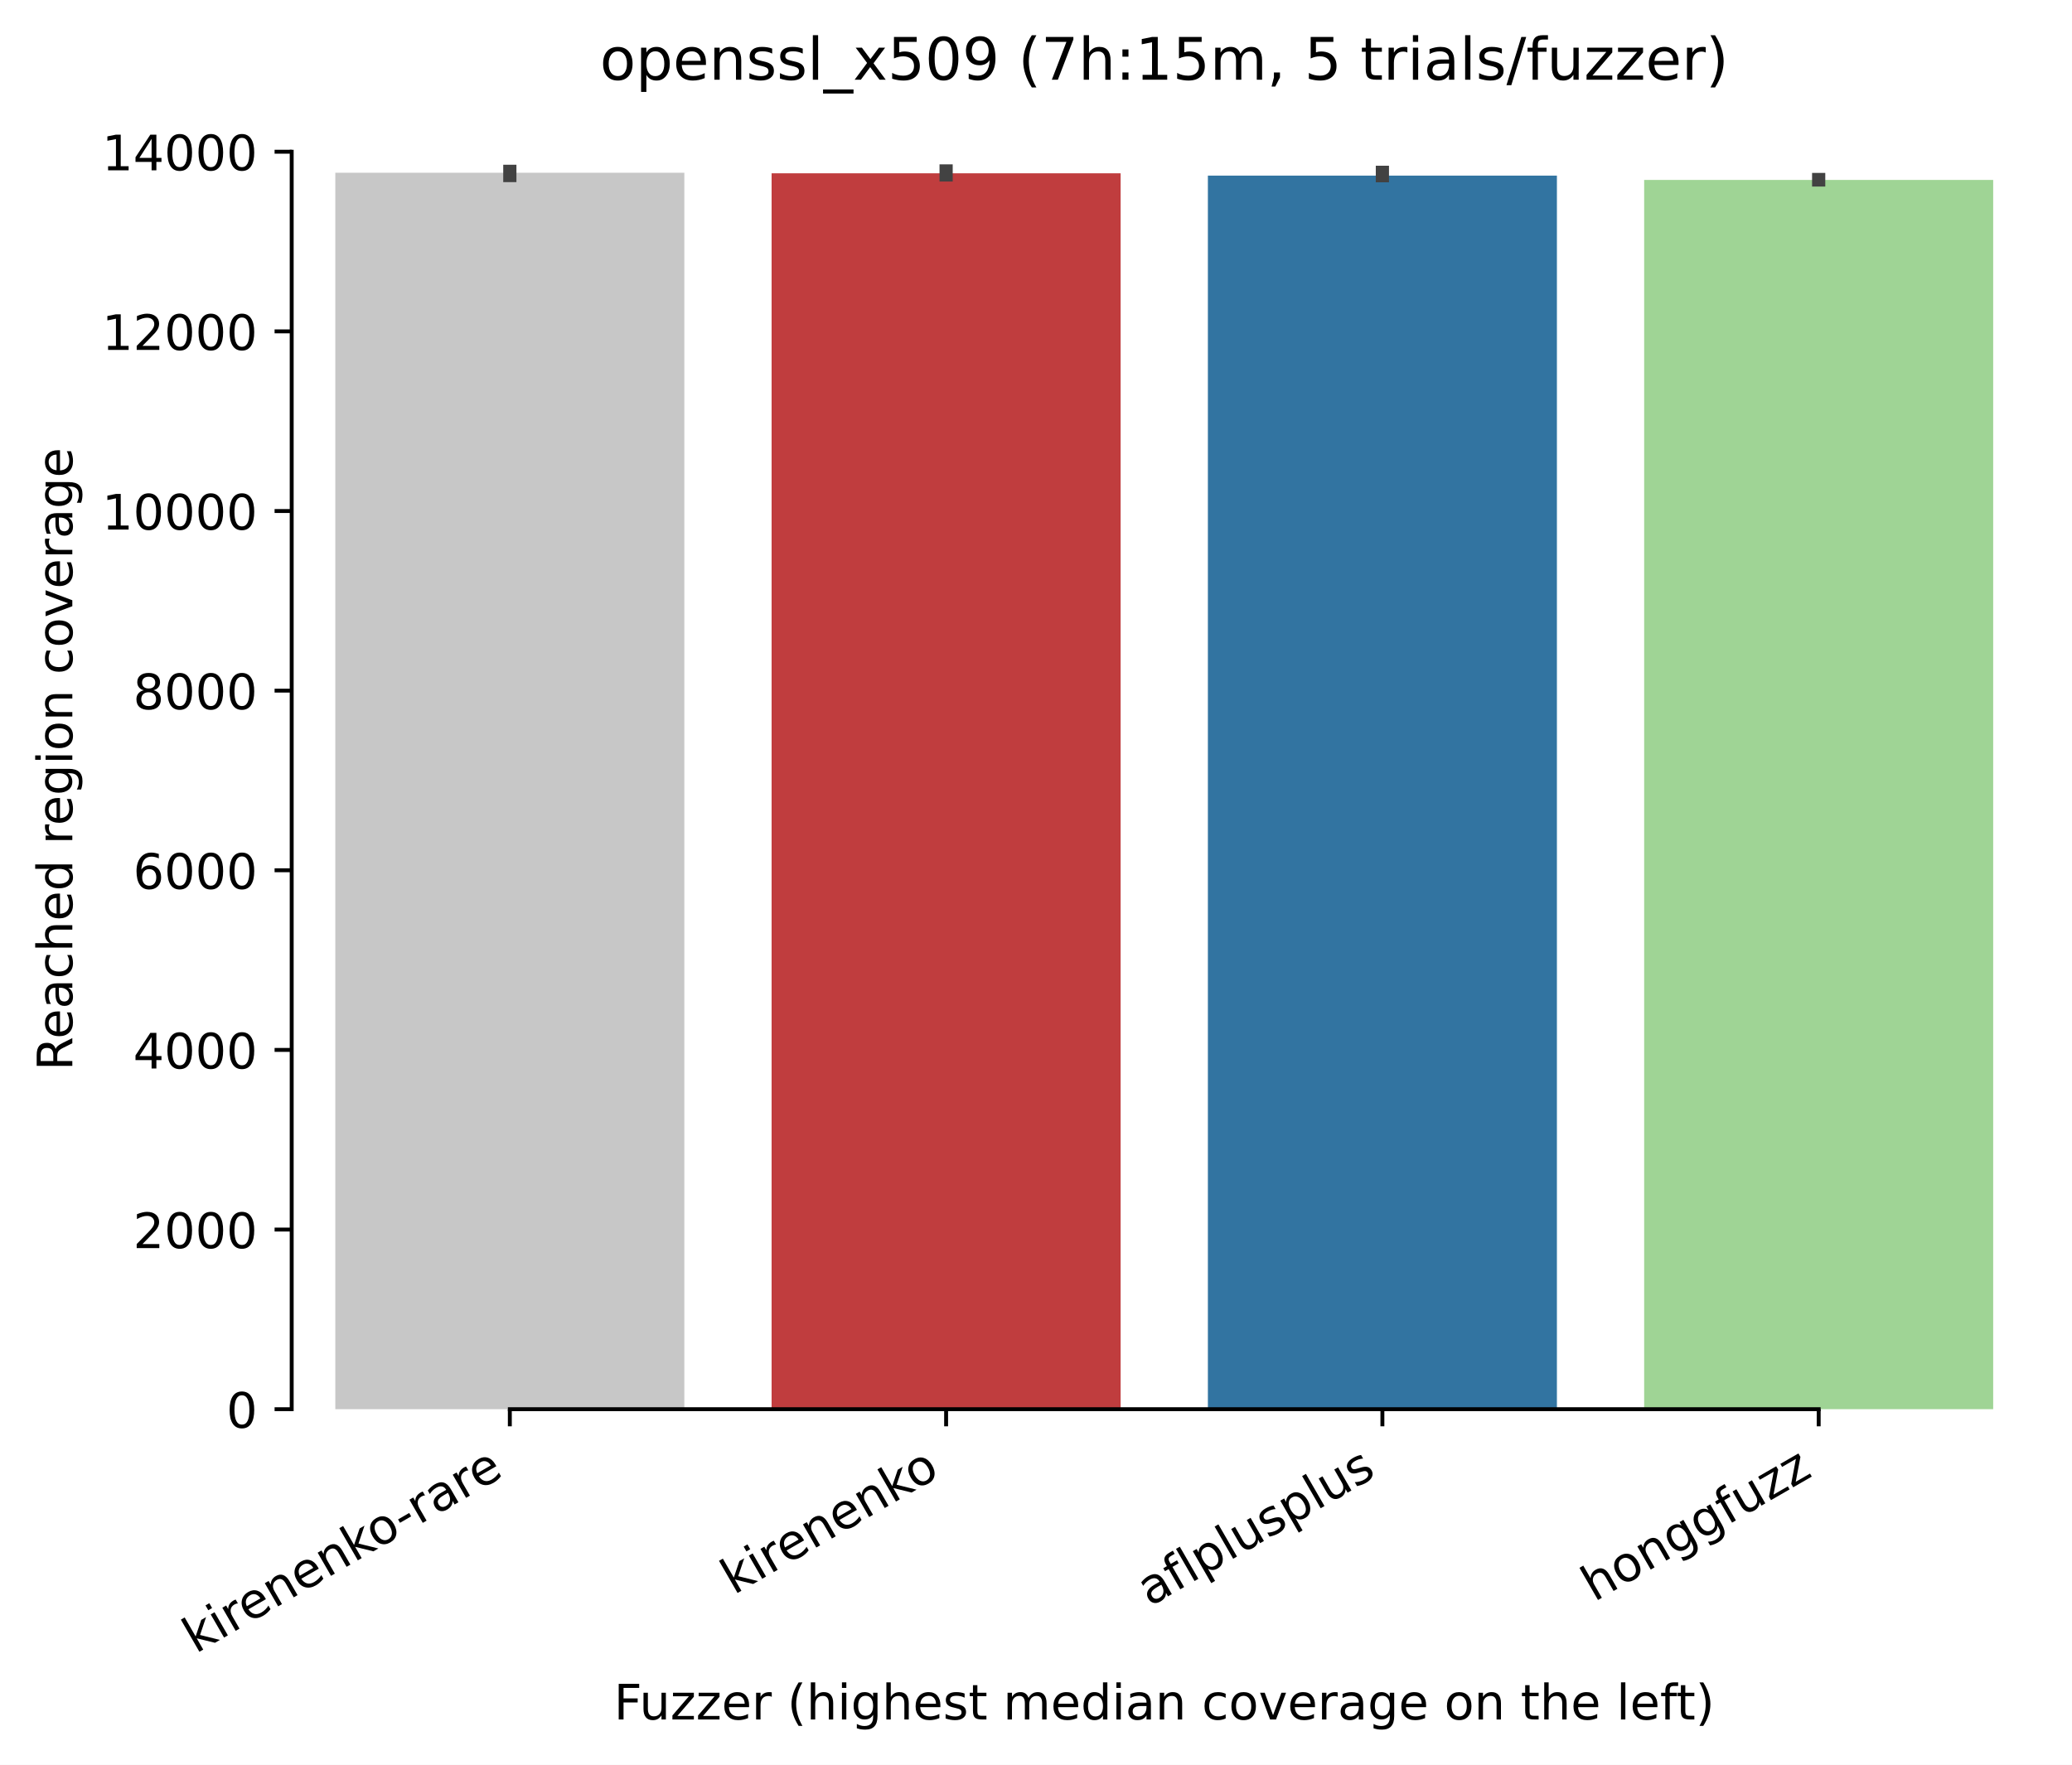
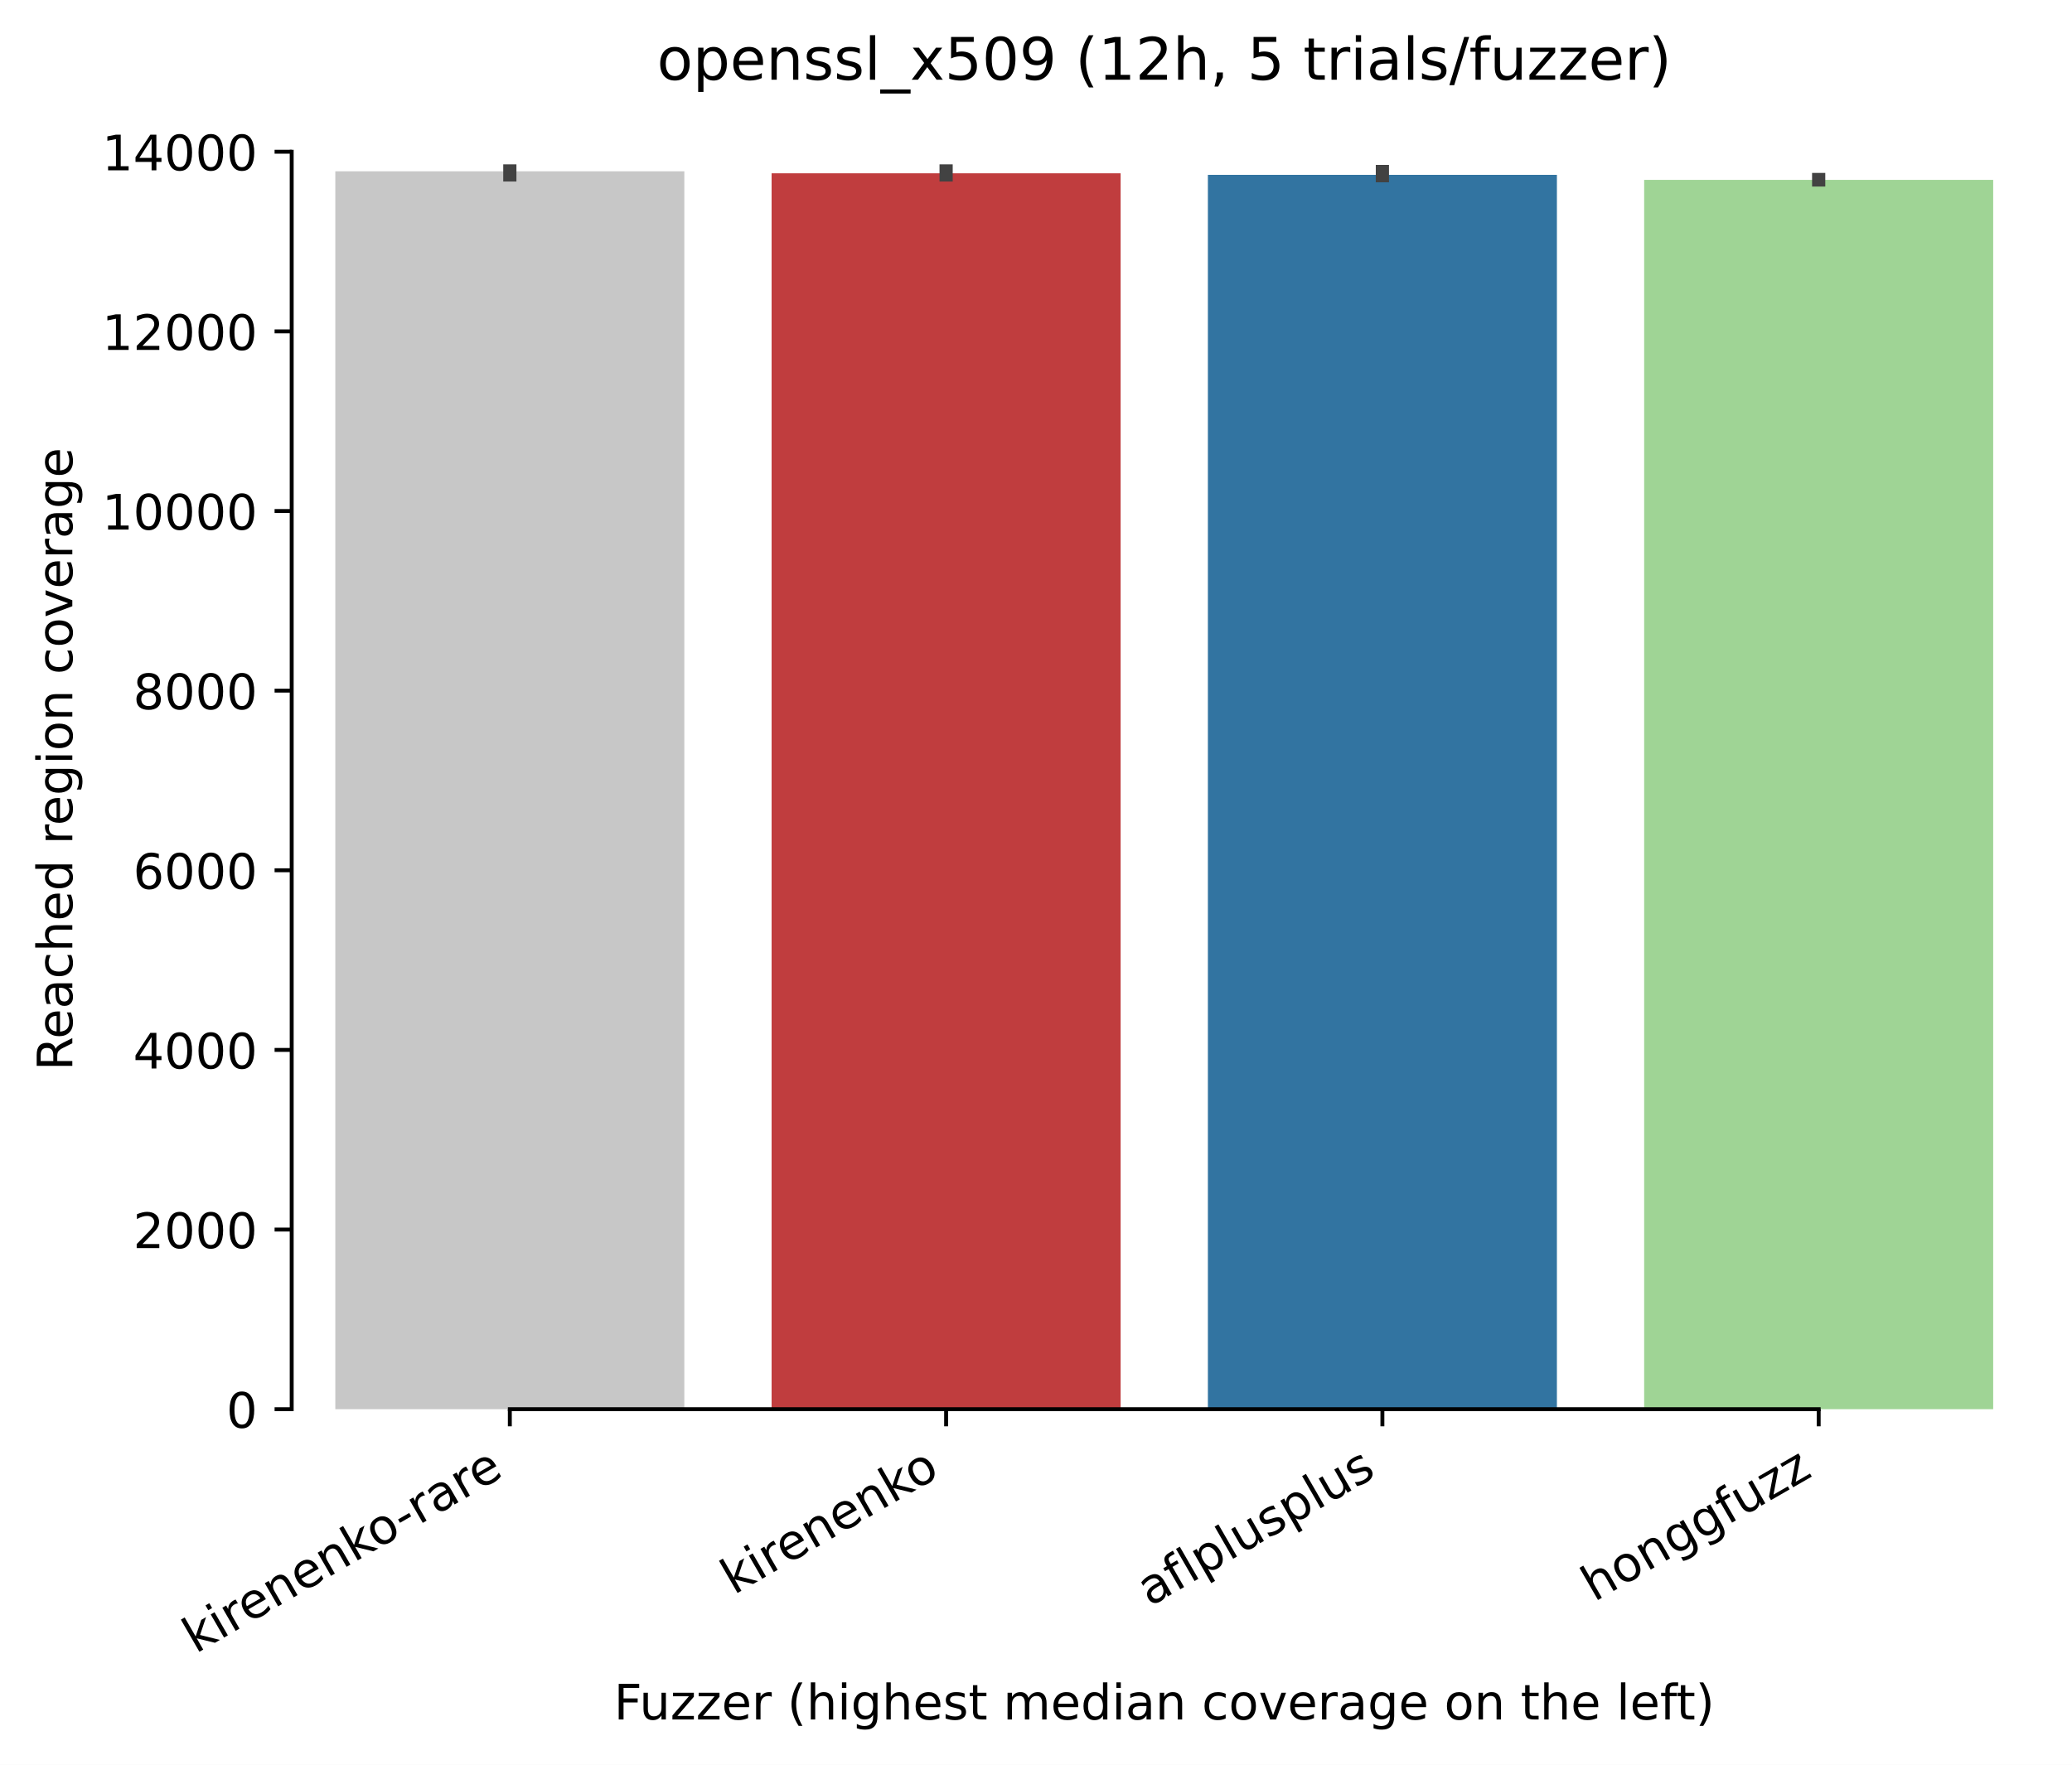
<svg xmlns="http://www.w3.org/2000/svg" xmlns:xlink="http://www.w3.org/1999/xlink" height="361.218pt" version="1.1" viewBox="0 0 424.011 361.218" width="424.011pt">
  <defs>
    <style type="text/css">*{stroke-linecap:butt;stroke-linejoin:round;}</style>
  </defs>
  <g id="figure_1">
    <g id="patch_1">
      <path d="M 0 361.218  L 424.011 361.218  L 424.011 0  L 0 0  z " style="fill:#ffffff;" />
    </g>
    <g id="axes_1">
      <g id="patch_2">
        <path d="M 59.691 288.43  L 416.811 288.43  L 416.811 22.318  L 59.691 22.318  z " style="fill:#ffffff;" />
      </g>
      <g id="patch_3">
-         <path clip-path="url(#pbc0fe2cb94)" d="M 68.619 288.43  L 140.043 288.43  L 140.043 35.358  L 68.619 35.358  z " style="fill:#c7c7c7;" />
+         <path clip-path="url(#pbeea5e7388)" d="M 68.619 288.43  L 140.043 288.43  L 140.043 35.064  L 68.619 35.064  z " style="fill:#c7c7c7;" />
      </g>
      <g id="patch_4">
-         <path clip-path="url(#pbc0fe2cb94)" d="M 157.899 288.43  L 229.323 288.43  L 229.323 35.468  L 157.899 35.468  z " style="fill:#c03d3e;" />
+         <path clip-path="url(#pbeea5e7388)" d="M 157.899 288.43  L 229.323 288.43  L 229.323 35.468  L 157.899 35.468  z " style="fill:#c03d3e;" />
      </g>
      <g id="patch_5">
-         <path clip-path="url(#pbc0fe2cb94)" d="M 247.179 288.43  L 318.603 288.43  L 318.603 35.946  L 247.179 35.946  z " style="fill:#3274a1;" />
+         <path clip-path="url(#pbeea5e7388)" d="M 247.179 288.43  L 318.603 288.43  L 318.603 35.781  L 247.179 35.781  z " style="fill:#3274a1;" />
      </g>
      <g id="patch_6">
-         <path clip-path="url(#pbc0fe2cb94)" d="M 336.459 288.43  L 407.883 288.43  L 407.883 36.829  L 336.459 36.829  z " style="fill:#9fd495;" />
+         <path clip-path="url(#pbeea5e7388)" d="M 336.459 288.43  L 407.883 288.43  L 407.883 36.81  L 336.459 36.81  z " style="fill:#9fd495;" />
      </g>
      <g id="matplotlib.axis_1">
        <g id="xtick_1">
          <g id="line2d_1">
            <defs>
-               <path d="M 0 0  L 0 3.5  " id="ma5f1bf09c7" style="stroke:#000000;stroke-width:0.8;" />
+               <path d="M 0 0  L 0 3.5  " id="mf76709684e" style="stroke:#000000;stroke-width:0.8;" />
            </defs>
            <g>
-               <use style="stroke:#000000;stroke-width:0.8;" x="104.331" xlink:href="#ma5f1bf09c7" y="288.43" />
+               <use style="stroke:#000000;stroke-width:0.8;" x="104.331" xlink:href="#mf76709684e" y="288.43" />
            </g>
          </g>
          <g id="text_1">
            <g transform="translate(40.02221 338.5387)rotate(-30)scale(0.1 -0.1)">
              <defs>
                <path d="M 9.078 75.984  L 18.109 75.984  L 18.109 31.109  L 44.922 54.688  L 56.391 54.688  L 27.391 29.109  L 57.625 0  L 45.906 0  L 18.109 26.703  L 18.109 0  L 9.078 0  z " id="DejaVuSans-107" />
                <path d="M 9.422 54.688  L 18.406 54.688  L 18.406 0  L 9.422 0  z M 9.422 75.984  L 18.406 75.984  L 18.406 64.594  L 9.422 64.594  z " id="DejaVuSans-105" />
                <path d="M 41.109 46.297  Q 39.594 47.172 37.812 47.578  Q 36.031 48 33.891 48  Q 26.266 48 22.188 43.047  Q 18.109 38.094 18.109 28.812  L 18.109 0  L 9.078 0  L 9.078 54.688  L 18.109 54.688  L 18.109 46.188  Q 20.953 51.172 25.484 53.578  Q 30.031 56 36.531 56  Q 37.453 56 38.578 55.875  Q 39.703 55.766 41.062 55.516  z " id="DejaVuSans-114" />
                <path d="M 56.203 29.594  L 56.203 25.203  L 14.891 25.203  Q 15.484 15.922 20.484 11.062  Q 25.484 6.203 34.422 6.203  Q 39.594 6.203 44.453 7.469  Q 49.312 8.734 54.109 11.281  L 54.109 2.781  Q 49.266 0.734 44.188 -0.344  Q 39.109 -1.422 33.891 -1.422  Q 20.797 -1.422 13.156 6.188  Q 5.516 13.812 5.516 26.812  Q 5.516 40.234 12.766 48.109  Q 20.016 56 32.328 56  Q 43.359 56 49.781 48.891  Q 56.203 41.797 56.203 29.594  z M 47.219 32.234  Q 47.125 39.594 43.094 43.984  Q 39.062 48.391 32.422 48.391  Q 24.906 48.391 20.391 44.141  Q 15.875 39.891 15.188 32.172  z " id="DejaVuSans-101" />
                <path d="M 54.891 33.016  L 54.891 0  L 45.906 0  L 45.906 32.719  Q 45.906 40.484 42.875 44.328  Q 39.844 48.188 33.797 48.188  Q 26.516 48.188 22.312 43.547  Q 18.109 38.922 18.109 30.906  L 18.109 0  L 9.078 0  L 9.078 54.688  L 18.109 54.688  L 18.109 46.188  Q 21.344 51.125 25.703 53.562  Q 30.078 56 35.797 56  Q 45.219 56 50.047 50.172  Q 54.891 44.344 54.891 33.016  z " id="DejaVuSans-110" />
                <path d="M 30.609 48.391  Q 23.391 48.391 19.188 42.75  Q 14.984 37.109 14.984 27.297  Q 14.984 17.484 19.156 11.844  Q 23.344 6.203 30.609 6.203  Q 37.797 6.203 41.984 11.859  Q 46.188 17.531 46.188 27.297  Q 46.188 37.016 41.984 42.703  Q 37.797 48.391 30.609 48.391  z M 30.609 56  Q 42.328 56 49.016 48.375  Q 55.719 40.766 55.719 27.297  Q 55.719 13.875 49.016 6.219  Q 42.328 -1.422 30.609 -1.422  Q 18.844 -1.422 12.172 6.219  Q 5.516 13.875 5.516 27.297  Q 5.516 40.766 12.172 48.375  Q 18.844 56 30.609 56  z " id="DejaVuSans-111" />
                <path d="M 4.891 31.391  L 31.203 31.391  L 31.203 23.391  L 4.891 23.391  z " id="DejaVuSans-45" />
                <path d="M 34.281 27.484  Q 23.391 27.484 19.188 25  Q 14.984 22.516 14.984 16.5  Q 14.984 11.719 18.141 8.906  Q 21.297 6.109 26.703 6.109  Q 34.188 6.109 38.703 11.406  Q 43.219 16.703 43.219 25.484  L 43.219 27.484  z M 52.203 31.203  L 52.203 0  L 43.219 0  L 43.219 8.297  Q 40.141 3.328 35.547 0.953  Q 30.953 -1.422 24.312 -1.422  Q 15.922 -1.422 10.953 3.297  Q 6 8.016 6 15.922  Q 6 25.141 12.172 29.828  Q 18.359 34.516 30.609 34.516  L 43.219 34.516  L 43.219 35.406  Q 43.219 41.609 39.141 45  Q 35.062 48.391 27.688 48.391  Q 23 48.391 18.547 47.266  Q 14.109 46.141 10.016 43.891  L 10.016 52.203  Q 14.938 54.109 19.578 55.047  Q 24.219 56 28.609 56  Q 40.484 56 46.344 49.844  Q 52.203 43.703 52.203 31.203  z " id="DejaVuSans-97" />
              </defs>
              <use xlink:href="#DejaVuSans-107" />
              <use x="57.91" xlink:href="#DejaVuSans-105" />
              <use x="85.693" xlink:href="#DejaVuSans-114" />
              <use x="124.557" xlink:href="#DejaVuSans-101" />
              <use x="186.08" xlink:href="#DejaVuSans-110" />
              <use x="249.459" xlink:href="#DejaVuSans-101" />
              <use x="310.982" xlink:href="#DejaVuSans-110" />
              <use x="374.361" xlink:href="#DejaVuSans-107" />
              <use x="428.646" xlink:href="#DejaVuSans-111" />
              <use x="491.703" xlink:href="#DejaVuSans-45" />
              <use x="527.787" xlink:href="#DejaVuSans-114" />
              <use x="568.9" xlink:href="#DejaVuSans-97" />
              <use x="630.18" xlink:href="#DejaVuSans-114" />
              <use x="669.043" xlink:href="#DejaVuSans-101" />
            </g>
          </g>
        </g>
        <g id="xtick_2">
          <g id="line2d_2">
            <g>
-               <use style="stroke:#000000;stroke-width:0.8;" x="193.611" xlink:href="#ma5f1bf09c7" y="288.43" />
+               <use style="stroke:#000000;stroke-width:0.8;" x="193.611" xlink:href="#mf76709684e" y="288.43" />
            </g>
          </g>
          <g id="text_2">
            <g transform="translate(150.1504 326.502)rotate(-30)scale(0.1 -0.1)">
              <use xlink:href="#DejaVuSans-107" />
              <use x="57.91" xlink:href="#DejaVuSans-105" />
              <use x="85.693" xlink:href="#DejaVuSans-114" />
              <use x="124.557" xlink:href="#DejaVuSans-101" />
              <use x="186.08" xlink:href="#DejaVuSans-110" />
              <use x="249.459" xlink:href="#DejaVuSans-101" />
              <use x="310.982" xlink:href="#DejaVuSans-110" />
              <use x="374.361" xlink:href="#DejaVuSans-107" />
              <use x="428.646" xlink:href="#DejaVuSans-111" />
            </g>
          </g>
        </g>
        <g id="xtick_3">
          <g id="line2d_3">
            <g>
-               <use style="stroke:#000000;stroke-width:0.8;" x="282.891" xlink:href="#ma5f1bf09c7" y="288.43" />
+               <use style="stroke:#000000;stroke-width:0.8;" x="282.891" xlink:href="#mf76709684e" y="288.43" />
            </g>
          </g>
          <g id="text_3">
            <g transform="translate(235.2816 328.8973)rotate(-30)scale(0.1 -0.1)">
              <defs>
                <path d="M 37.109 75.984  L 37.109 68.5  L 28.516 68.5  Q 23.688 68.5 21.797 66.547  Q 19.922 64.594 19.922 59.516  L 19.922 54.688  L 34.719 54.688  L 34.719 47.703  L 19.922 47.703  L 19.922 0  L 10.891 0  L 10.891 47.703  L 2.297 47.703  L 2.297 54.688  L 10.891 54.688  L 10.891 58.5  Q 10.891 67.625 15.141 71.797  Q 19.391 75.984 28.609 75.984  z " id="DejaVuSans-102" />
                <path d="M 9.422 75.984  L 18.406 75.984  L 18.406 0  L 9.422 0  z " id="DejaVuSans-108" />
                <path d="M 18.109 8.203  L 18.109 -20.797  L 9.078 -20.797  L 9.078 54.688  L 18.109 54.688  L 18.109 46.391  Q 20.953 51.266 25.266 53.625  Q 29.594 56 35.594 56  Q 45.562 56 51.781 48.094  Q 58.016 40.188 58.016 27.297  Q 58.016 14.406 51.781 6.484  Q 45.562 -1.422 35.594 -1.422  Q 29.594 -1.422 25.266 0.953  Q 20.953 3.328 18.109 8.203  z M 48.688 27.297  Q 48.688 37.203 44.609 42.844  Q 40.531 48.484 33.406 48.484  Q 26.266 48.484 22.188 42.844  Q 18.109 37.203 18.109 27.297  Q 18.109 17.391 22.188 11.75  Q 26.266 6.109 33.406 6.109  Q 40.531 6.109 44.609 11.75  Q 48.688 17.391 48.688 27.297  z " id="DejaVuSans-112" />
                <path d="M 8.5 21.578  L 8.5 54.688  L 17.484 54.688  L 17.484 21.922  Q 17.484 14.156 20.5 10.266  Q 23.531 6.391 29.594 6.391  Q 36.859 6.391 41.078 11.031  Q 45.312 15.672 45.312 23.688  L 45.312 54.688  L 54.297 54.688  L 54.297 0  L 45.312 0  L 45.312 8.406  Q 42.047 3.422 37.719 1  Q 33.406 -1.422 27.688 -1.422  Q 18.266 -1.422 13.375 4.438  Q 8.5 10.297 8.5 21.578  z M 31.109 56  z " id="DejaVuSans-117" />
                <path d="M 44.281 53.078  L 44.281 44.578  Q 40.484 46.531 36.375 47.5  Q 32.281 48.484 27.875 48.484  Q 21.188 48.484 17.844 46.438  Q 14.5 44.391 14.5 40.281  Q 14.5 37.156 16.891 35.375  Q 19.281 33.594 26.516 31.984  L 29.594 31.297  Q 39.156 29.25 43.188 25.516  Q 47.219 21.781 47.219 15.094  Q 47.219 7.469 41.188 3.016  Q 35.156 -1.422 24.609 -1.422  Q 20.219 -1.422 15.453 -0.562  Q 10.688 0.297 5.422 2  L 5.422 11.281  Q 10.406 8.688 15.234 7.391  Q 20.062 6.109 24.812 6.109  Q 31.156 6.109 34.562 8.281  Q 37.984 10.453 37.984 14.406  Q 37.984 18.062 35.516 20.016  Q 33.062 21.969 24.703 23.781  L 21.578 24.516  Q 13.234 26.266 9.516 29.906  Q 5.812 33.547 5.812 39.891  Q 5.812 47.609 11.281 51.797  Q 16.75 56 26.812 56  Q 31.781 56 36.172 55.266  Q 40.578 54.547 44.281 53.078  z " id="DejaVuSans-115" />
              </defs>
              <use xlink:href="#DejaVuSans-97" />
              <use x="61.279" xlink:href="#DejaVuSans-102" />
              <use x="96.484" xlink:href="#DejaVuSans-108" />
              <use x="124.268" xlink:href="#DejaVuSans-112" />
              <use x="187.744" xlink:href="#DejaVuSans-108" />
              <use x="215.527" xlink:href="#DejaVuSans-117" />
              <use x="278.906" xlink:href="#DejaVuSans-115" />
              <use x="331.006" xlink:href="#DejaVuSans-112" />
              <use x="394.482" xlink:href="#DejaVuSans-108" />
              <use x="422.266" xlink:href="#DejaVuSans-117" />
              <use x="485.645" xlink:href="#DejaVuSans-115" />
            </g>
          </g>
        </g>
        <g id="xtick_4">
          <g id="line2d_4">
            <g>
-               <use style="stroke:#000000;stroke-width:0.8;" x="372.171" xlink:href="#ma5f1bf09c7" y="288.43" />
+               <use style="stroke:#000000;stroke-width:0.8;" x="372.171" xlink:href="#mf76709684e" y="288.43" />
            </g>
          </g>
          <g id="text_4">
            <g transform="translate(326.2314 327.9332)rotate(-30)scale(0.1 -0.1)">
              <defs>
                <path d="M 54.891 33.016  L 54.891 0  L 45.906 0  L 45.906 32.719  Q 45.906 40.484 42.875 44.328  Q 39.844 48.188 33.797 48.188  Q 26.516 48.188 22.312 43.547  Q 18.109 38.922 18.109 30.906  L 18.109 0  L 9.078 0  L 9.078 75.984  L 18.109 75.984  L 18.109 46.188  Q 21.344 51.125 25.703 53.562  Q 30.078 56 35.797 56  Q 45.219 56 50.047 50.172  Q 54.891 44.344 54.891 33.016  z " id="DejaVuSans-104" />
                <path d="M 45.406 27.984  Q 45.406 37.75 41.375 43.109  Q 37.359 48.484 30.078 48.484  Q 22.859 48.484 18.828 43.109  Q 14.797 37.75 14.797 27.984  Q 14.797 18.266 18.828 12.891  Q 22.859 7.516 30.078 7.516  Q 37.359 7.516 41.375 12.891  Q 45.406 18.266 45.406 27.984  z M 54.391 6.781  Q 54.391 -7.172 48.188 -13.984  Q 42 -20.797 29.203 -20.797  Q 24.469 -20.797 20.266 -20.094  Q 16.062 -19.391 12.109 -17.922  L 12.109 -9.188  Q 16.062 -11.328 19.922 -12.344  Q 23.781 -13.375 27.781 -13.375  Q 36.625 -13.375 41.016 -8.766  Q 45.406 -4.156 45.406 5.172  L 45.406 9.625  Q 42.625 4.781 38.281 2.391  Q 33.938 0 27.875 0  Q 17.828 0 11.672 7.656  Q 5.516 15.328 5.516 27.984  Q 5.516 40.672 11.672 48.328  Q 17.828 56 27.875 56  Q 33.938 56 38.281 53.609  Q 42.625 51.219 45.406 46.391  L 45.406 54.688  L 54.391 54.688  z " id="DejaVuSans-103" />
                <path d="M 5.516 54.688  L 48.188 54.688  L 48.188 46.484  L 14.406 7.172  L 48.188 7.172  L 48.188 0  L 4.297 0  L 4.297 8.203  L 38.094 47.516  L 5.516 47.516  z " id="DejaVuSans-122" />
              </defs>
              <use xlink:href="#DejaVuSans-104" />
              <use x="63.379" xlink:href="#DejaVuSans-111" />
              <use x="124.561" xlink:href="#DejaVuSans-110" />
              <use x="187.939" xlink:href="#DejaVuSans-103" />
              <use x="251.416" xlink:href="#DejaVuSans-103" />
              <use x="314.893" xlink:href="#DejaVuSans-102" />
              <use x="350.098" xlink:href="#DejaVuSans-117" />
              <use x="413.477" xlink:href="#DejaVuSans-122" />
              <use x="465.967" xlink:href="#DejaVuSans-122" />
            </g>
          </g>
        </g>
        <g id="text_5">
          <g transform="translate(125.6327 351.9382)scale(0.1 -0.1)">
            <defs>
              <path d="M 9.812 72.906  L 51.703 72.906  L 51.703 64.594  L 19.672 64.594  L 19.672 43.109  L 48.578 43.109  L 48.578 34.812  L 19.672 34.812  L 19.672 0  L 9.812 0  z " id="DejaVuSans-70" />
              <path id="DejaVuSans-32" />
              <path d="M 31 75.875  Q 24.469 64.656 21.281 53.656  Q 18.109 42.672 18.109 31.391  Q 18.109 20.125 21.312 9.062  Q 24.516 -2 31 -13.188  L 23.188 -13.188  Q 15.875 -1.703 12.234 9.375  Q 8.594 20.453 8.594 31.391  Q 8.594 42.281 12.203 53.312  Q 15.828 64.359 23.188 75.875  z " id="DejaVuSans-40" />
              <path d="M 18.312 70.219  L 18.312 54.688  L 36.812 54.688  L 36.812 47.703  L 18.312 47.703  L 18.312 18.016  Q 18.312 11.328 20.141 9.422  Q 21.969 7.516 27.594 7.516  L 36.812 7.516  L 36.812 0  L 27.594 0  Q 17.188 0 13.234 3.875  Q 9.281 7.766 9.281 18.016  L 9.281 47.703  L 2.688 47.703  L 2.688 54.688  L 9.281 54.688  L 9.281 70.219  z " id="DejaVuSans-116" />
              <path d="M 52 44.188  Q 55.375 50.25 60.062 53.125  Q 64.75 56 71.094 56  Q 79.641 56 84.281 50.016  Q 88.922 44.047 88.922 33.016  L 88.922 0  L 79.891 0  L 79.891 32.719  Q 79.891 40.578 77.094 44.375  Q 74.312 48.188 68.609 48.188  Q 61.625 48.188 57.562 43.547  Q 53.516 38.922 53.516 30.906  L 53.516 0  L 44.484 0  L 44.484 32.719  Q 44.484 40.625 41.703 44.406  Q 38.922 48.188 33.109 48.188  Q 26.219 48.188 22.156 43.531  Q 18.109 38.875 18.109 30.906  L 18.109 0  L 9.078 0  L 9.078 54.688  L 18.109 54.688  L 18.109 46.188  Q 21.188 51.219 25.484 53.609  Q 29.781 56 35.688 56  Q 41.656 56 45.828 52.969  Q 50 49.953 52 44.188  z " id="DejaVuSans-109" />
              <path d="M 45.406 46.391  L 45.406 75.984  L 54.391 75.984  L 54.391 0  L 45.406 0  L 45.406 8.203  Q 42.578 3.328 38.25 0.953  Q 33.938 -1.422 27.875 -1.422  Q 17.969 -1.422 11.734 6.484  Q 5.516 14.406 5.516 27.297  Q 5.516 40.188 11.734 48.094  Q 17.969 56 27.875 56  Q 33.938 56 38.25 53.625  Q 42.578 51.266 45.406 46.391  z M 14.797 27.297  Q 14.797 17.391 18.875 11.75  Q 22.953 6.109 30.078 6.109  Q 37.203 6.109 41.297 11.75  Q 45.406 17.391 45.406 27.297  Q 45.406 37.203 41.297 42.844  Q 37.203 48.484 30.078 48.484  Q 22.953 48.484 18.875 42.844  Q 14.797 37.203 14.797 27.297  z " id="DejaVuSans-100" />
              <path d="M 48.781 52.594  L 48.781 44.188  Q 44.969 46.297 41.141 47.344  Q 37.312 48.391 33.406 48.391  Q 24.656 48.391 19.812 42.844  Q 14.984 37.312 14.984 27.297  Q 14.984 17.281 19.812 11.734  Q 24.656 6.203 33.406 6.203  Q 37.312 6.203 41.141 7.25  Q 44.969 8.297 48.781 10.406  L 48.781 2.094  Q 45.016 0.344 40.984 -0.531  Q 36.969 -1.422 32.422 -1.422  Q 20.062 -1.422 12.781 6.344  Q 5.516 14.109 5.516 27.297  Q 5.516 40.672 12.859 48.328  Q 20.219 56 33.016 56  Q 37.156 56 41.109 55.141  Q 45.062 54.297 48.781 52.594  z " id="DejaVuSans-99" />
              <path d="M 2.984 54.688  L 12.5 54.688  L 29.594 8.797  L 46.688 54.688  L 56.203 54.688  L 35.688 0  L 23.484 0  z " id="DejaVuSans-118" />
              <path d="M 8.016 75.875  L 15.828 75.875  Q 23.141 64.359 26.781 53.312  Q 30.422 42.281 30.422 31.391  Q 30.422 20.453 26.781 9.375  Q 23.141 -1.703 15.828 -13.188  L 8.016 -13.188  Q 14.5 -2 17.703 9.062  Q 20.906 20.125 20.906 31.391  Q 20.906 42.672 17.703 53.656  Q 14.5 64.656 8.016 75.875  z " id="DejaVuSans-41" />
            </defs>
            <use xlink:href="#DejaVuSans-70" />
            <use x="52.02" xlink:href="#DejaVuSans-117" />
            <use x="115.398" xlink:href="#DejaVuSans-122" />
            <use x="167.889" xlink:href="#DejaVuSans-122" />
            <use x="220.379" xlink:href="#DejaVuSans-101" />
            <use x="281.902" xlink:href="#DejaVuSans-114" />
            <use x="323.016" xlink:href="#DejaVuSans-32" />
            <use x="354.803" xlink:href="#DejaVuSans-40" />
            <use x="393.816" xlink:href="#DejaVuSans-104" />
            <use x="457.195" xlink:href="#DejaVuSans-105" />
            <use x="484.979" xlink:href="#DejaVuSans-103" />
            <use x="548.455" xlink:href="#DejaVuSans-104" />
            <use x="611.834" xlink:href="#DejaVuSans-101" />
            <use x="673.357" xlink:href="#DejaVuSans-115" />
            <use x="725.457" xlink:href="#DejaVuSans-116" />
            <use x="764.666" xlink:href="#DejaVuSans-32" />
            <use x="796.453" xlink:href="#DejaVuSans-109" />
            <use x="893.865" xlink:href="#DejaVuSans-101" />
            <use x="955.389" xlink:href="#DejaVuSans-100" />
            <use x="1018.865" xlink:href="#DejaVuSans-105" />
            <use x="1046.648" xlink:href="#DejaVuSans-97" />
            <use x="1107.928" xlink:href="#DejaVuSans-110" />
            <use x="1171.307" xlink:href="#DejaVuSans-32" />
            <use x="1203.094" xlink:href="#DejaVuSans-99" />
            <use x="1258.074" xlink:href="#DejaVuSans-111" />
            <use x="1319.256" xlink:href="#DejaVuSans-118" />
            <use x="1378.436" xlink:href="#DejaVuSans-101" />
            <use x="1439.959" xlink:href="#DejaVuSans-114" />
            <use x="1481.072" xlink:href="#DejaVuSans-97" />
            <use x="1542.352" xlink:href="#DejaVuSans-103" />
            <use x="1605.828" xlink:href="#DejaVuSans-101" />
            <use x="1667.352" xlink:href="#DejaVuSans-32" />
            <use x="1699.139" xlink:href="#DejaVuSans-111" />
            <use x="1760.32" xlink:href="#DejaVuSans-110" />
            <use x="1823.699" xlink:href="#DejaVuSans-32" />
            <use x="1855.486" xlink:href="#DejaVuSans-116" />
            <use x="1894.695" xlink:href="#DejaVuSans-104" />
            <use x="1958.074" xlink:href="#DejaVuSans-101" />
            <use x="2019.598" xlink:href="#DejaVuSans-32" />
            <use x="2051.385" xlink:href="#DejaVuSans-108" />
            <use x="2079.168" xlink:href="#DejaVuSans-101" />
            <use x="2140.691" xlink:href="#DejaVuSans-102" />
            <use x="2174.146" xlink:href="#DejaVuSans-116" />
            <use x="2213.355" xlink:href="#DejaVuSans-41" />
          </g>
        </g>
      </g>
      <g id="matplotlib.axis_2">
        <g id="ytick_1">
          <g id="line2d_5">
            <defs>
-               <path d="M 0 0  L -3.5 0  " id="m56a120d916" style="stroke:#000000;stroke-width:0.8;" />
+               <path d="M 0 0  L -3.5 0  " id="md7b49b8056" style="stroke:#000000;stroke-width:0.8;" />
            </defs>
            <g>
-               <use style="stroke:#000000;stroke-width:0.8;" x="59.691" xlink:href="#m56a120d916" y="288.43" />
+               <use style="stroke:#000000;stroke-width:0.8;" x="59.691" xlink:href="#md7b49b8056" y="288.43" />
            </g>
          </g>
          <g id="text_6">
            <g transform="translate(46.32812 292.2293)scale(0.1 -0.1)">
              <defs>
                <path d="M 31.781 66.406  Q 24.172 66.406 20.328 58.906  Q 16.5 51.422 16.5 36.375  Q 16.5 21.391 20.328 13.891  Q 24.172 6.391 31.781 6.391  Q 39.453 6.391 43.281 13.891  Q 47.125 21.391 47.125 36.375  Q 47.125 51.422 43.281 58.906  Q 39.453 66.406 31.781 66.406  z M 31.781 74.219  Q 44.047 74.219 50.516 64.516  Q 56.984 54.828 56.984 36.375  Q 56.984 17.969 50.516 8.266  Q 44.047 -1.422 31.781 -1.422  Q 19.531 -1.422 13.062 8.266  Q 6.594 17.969 6.594 36.375  Q 6.594 54.828 13.062 64.516  Q 19.531 74.219 31.781 74.219  z " id="DejaVuSans-48" />
              </defs>
              <use xlink:href="#DejaVuSans-48" />
            </g>
          </g>
        </g>
        <g id="ytick_2">
          <g id="line2d_6">
            <g>
-               <use style="stroke:#000000;stroke-width:0.8;" x="59.691" xlink:href="#m56a120d916" y="251.662" />
+               <use style="stroke:#000000;stroke-width:0.8;" x="59.691" xlink:href="#md7b49b8056" y="251.662" />
            </g>
          </g>
          <g id="text_7">
            <g transform="translate(27.24063 255.4616)scale(0.1 -0.1)">
              <defs>
                <path d="M 19.188 8.297  L 53.609 8.297  L 53.609 0  L 7.328 0  L 7.328 8.297  Q 12.938 14.109 22.625 23.891  Q 32.328 33.688 34.812 36.531  Q 39.547 41.844 41.422 45.531  Q 43.312 49.219 43.312 52.781  Q 43.312 58.594 39.234 62.25  Q 35.156 65.922 28.609 65.922  Q 23.969 65.922 18.812 64.312  Q 13.672 62.703 7.812 59.422  L 7.812 69.391  Q 13.766 71.781 18.938 73  Q 24.125 74.219 28.422 74.219  Q 39.75 74.219 46.484 68.547  Q 53.219 62.891 53.219 53.422  Q 53.219 48.922 51.531 44.891  Q 49.859 40.875 45.406 35.406  Q 44.188 33.984 37.641 27.219  Q 31.109 20.453 19.188 8.297  z " id="DejaVuSans-50" />
              </defs>
              <use xlink:href="#DejaVuSans-50" />
              <use x="63.623" xlink:href="#DejaVuSans-48" />
              <use x="127.246" xlink:href="#DejaVuSans-48" />
              <use x="190.869" xlink:href="#DejaVuSans-48" />
            </g>
          </g>
        </g>
        <g id="ytick_3">
          <g id="line2d_7">
            <g>
-               <use style="stroke:#000000;stroke-width:0.8;" x="59.691" xlink:href="#m56a120d916" y="214.895" />
+               <use style="stroke:#000000;stroke-width:0.8;" x="59.691" xlink:href="#md7b49b8056" y="214.895" />
            </g>
          </g>
          <g id="text_8">
            <g transform="translate(27.24063 218.6939)scale(0.1 -0.1)">
              <defs>
                <path d="M 37.797 64.312  L 12.891 25.391  L 37.797 25.391  z M 35.203 72.906  L 47.609 72.906  L 47.609 25.391  L 58.016 25.391  L 58.016 17.188  L 47.609 17.188  L 47.609 0  L 37.797 0  L 37.797 17.188  L 4.891 17.188  L 4.891 26.703  z " id="DejaVuSans-52" />
              </defs>
              <use xlink:href="#DejaVuSans-52" />
              <use x="63.623" xlink:href="#DejaVuSans-48" />
              <use x="127.246" xlink:href="#DejaVuSans-48" />
              <use x="190.869" xlink:href="#DejaVuSans-48" />
            </g>
          </g>
        </g>
        <g id="ytick_4">
          <g id="line2d_8">
            <g>
-               <use style="stroke:#000000;stroke-width:0.8;" x="59.691" xlink:href="#m56a120d916" y="178.127" />
+               <use style="stroke:#000000;stroke-width:0.8;" x="59.691" xlink:href="#md7b49b8056" y="178.127" />
            </g>
          </g>
          <g id="text_9">
            <g transform="translate(27.24063 181.9261)scale(0.1 -0.1)">
              <defs>
                <path d="M 33.016 40.375  Q 26.375 40.375 22.484 35.828  Q 18.609 31.297 18.609 23.391  Q 18.609 15.531 22.484 10.953  Q 26.375 6.391 33.016 6.391  Q 39.656 6.391 43.531 10.953  Q 47.406 15.531 47.406 23.391  Q 47.406 31.297 43.531 35.828  Q 39.656 40.375 33.016 40.375  z M 52.594 71.297  L 52.594 62.312  Q 48.875 64.062 45.094 64.984  Q 41.312 65.922 37.594 65.922  Q 27.828 65.922 22.672 59.328  Q 17.531 52.734 16.797 39.406  Q 19.672 43.656 24.016 45.922  Q 28.375 48.188 33.594 48.188  Q 44.578 48.188 50.953 41.516  Q 57.328 34.859 57.328 23.391  Q 57.328 12.156 50.688 5.359  Q 44.047 -1.422 33.016 -1.422  Q 20.359 -1.422 13.672 8.266  Q 6.984 17.969 6.984 36.375  Q 6.984 53.656 15.188 63.938  Q 23.391 74.219 37.203 74.219  Q 40.922 74.219 44.703 73.484  Q 48.484 72.75 52.594 71.297  z " id="DejaVuSans-54" />
              </defs>
              <use xlink:href="#DejaVuSans-54" />
              <use x="63.623" xlink:href="#DejaVuSans-48" />
              <use x="127.246" xlink:href="#DejaVuSans-48" />
              <use x="190.869" xlink:href="#DejaVuSans-48" />
            </g>
          </g>
        </g>
        <g id="ytick_5">
          <g id="line2d_9">
            <g>
-               <use style="stroke:#000000;stroke-width:0.8;" x="59.691" xlink:href="#m56a120d916" y="141.359" />
+               <use style="stroke:#000000;stroke-width:0.8;" x="59.691" xlink:href="#md7b49b8056" y="141.359" />
            </g>
          </g>
          <g id="text_10">
            <g transform="translate(27.24063 145.1584)scale(0.1 -0.1)">
              <defs>
                <path d="M 31.781 34.625  Q 24.75 34.625 20.719 30.859  Q 16.703 27.094 16.703 20.516  Q 16.703 13.922 20.719 10.156  Q 24.75 6.391 31.781 6.391  Q 38.812 6.391 42.859 10.172  Q 46.922 13.969 46.922 20.516  Q 46.922 27.094 42.891 30.859  Q 38.875 34.625 31.781 34.625  z M 21.922 38.812  Q 15.578 40.375 12.031 44.719  Q 8.5 49.078 8.5 55.328  Q 8.5 64.062 14.719 69.141  Q 20.953 74.219 31.781 74.219  Q 42.672 74.219 48.875 69.141  Q 55.078 64.062 55.078 55.328  Q 55.078 49.078 51.531 44.719  Q 48 40.375 41.703 38.812  Q 48.828 37.156 52.797 32.312  Q 56.781 27.484 56.781 20.516  Q 56.781 9.906 50.312 4.234  Q 43.844 -1.422 31.781 -1.422  Q 19.734 -1.422 13.25 4.234  Q 6.781 9.906 6.781 20.516  Q 6.781 27.484 10.781 32.312  Q 14.797 37.156 21.922 38.812  z M 18.312 54.391  Q 18.312 48.734 21.844 45.562  Q 25.391 42.391 31.781 42.391  Q 38.141 42.391 41.719 45.562  Q 45.312 48.734 45.312 54.391  Q 45.312 60.062 41.719 63.234  Q 38.141 66.406 31.781 66.406  Q 25.391 66.406 21.844 63.234  Q 18.312 60.062 18.312 54.391  z " id="DejaVuSans-56" />
              </defs>
              <use xlink:href="#DejaVuSans-56" />
              <use x="63.623" xlink:href="#DejaVuSans-48" />
              <use x="127.246" xlink:href="#DejaVuSans-48" />
              <use x="190.869" xlink:href="#DejaVuSans-48" />
            </g>
          </g>
        </g>
        <g id="ytick_6">
          <g id="line2d_10">
            <g>
-               <use style="stroke:#000000;stroke-width:0.8;" x="59.691" xlink:href="#m56a120d916" y="104.591" />
+               <use style="stroke:#000000;stroke-width:0.8;" x="59.691" xlink:href="#md7b49b8056" y="104.591" />
            </g>
          </g>
          <g id="text_11">
            <g transform="translate(20.87813 108.3907)scale(0.1 -0.1)">
              <defs>
                <path d="M 12.406 8.297  L 28.516 8.297  L 28.516 63.922  L 10.984 60.406  L 10.984 69.391  L 28.422 72.906  L 38.281 72.906  L 38.281 8.297  L 54.391 8.297  L 54.391 0  L 12.406 0  z " id="DejaVuSans-49" />
              </defs>
              <use xlink:href="#DejaVuSans-49" />
              <use x="63.623" xlink:href="#DejaVuSans-48" />
              <use x="127.246" xlink:href="#DejaVuSans-48" />
              <use x="190.869" xlink:href="#DejaVuSans-48" />
              <use x="254.492" xlink:href="#DejaVuSans-48" />
            </g>
          </g>
        </g>
        <g id="ytick_7">
          <g id="line2d_11">
            <g>
-               <use style="stroke:#000000;stroke-width:0.8;" x="59.691" xlink:href="#m56a120d916" y="67.824" />
+               <use style="stroke:#000000;stroke-width:0.8;" x="59.691" xlink:href="#md7b49b8056" y="67.824" />
            </g>
          </g>
          <g id="text_12">
            <g transform="translate(20.87813 71.62293)scale(0.1 -0.1)">
              <use xlink:href="#DejaVuSans-49" />
              <use x="63.623" xlink:href="#DejaVuSans-50" />
              <use x="127.246" xlink:href="#DejaVuSans-48" />
              <use x="190.869" xlink:href="#DejaVuSans-48" />
              <use x="254.492" xlink:href="#DejaVuSans-48" />
            </g>
          </g>
        </g>
        <g id="ytick_8">
          <g id="line2d_12">
            <g>
-               <use style="stroke:#000000;stroke-width:0.8;" x="59.691" xlink:href="#m56a120d916" y="31.056" />
+               <use style="stroke:#000000;stroke-width:0.8;" x="59.691" xlink:href="#md7b49b8056" y="31.056" />
            </g>
          </g>
          <g id="text_13">
            <g transform="translate(20.87813 34.8552)scale(0.1 -0.1)">
              <use xlink:href="#DejaVuSans-49" />
              <use x="63.623" xlink:href="#DejaVuSans-52" />
              <use x="127.246" xlink:href="#DejaVuSans-48" />
              <use x="190.869" xlink:href="#DejaVuSans-48" />
              <use x="254.492" xlink:href="#DejaVuSans-48" />
            </g>
          </g>
        </g>
        <g id="text_14">
          <g transform="translate(14.79844 219.1366)rotate(-90)scale(0.1 -0.1)">
            <defs>
              <path d="M 44.391 34.188  Q 47.562 33.109 50.562 29.594  Q 53.562 26.078 56.594 19.922  L 66.609 0  L 56 0  L 46.688 18.703  Q 43.062 26.031 39.672 28.422  Q 36.281 30.812 30.422 30.812  L 19.672 30.812  L 19.672 0  L 9.812 0  L 9.812 72.906  L 32.078 72.906  Q 44.578 72.906 50.734 67.672  Q 56.891 62.453 56.891 51.906  Q 56.891 45.016 53.688 40.469  Q 50.484 35.938 44.391 34.188  z M 19.672 64.797  L 19.672 38.922  L 32.078 38.922  Q 39.203 38.922 42.844 42.219  Q 46.484 45.516 46.484 51.906  Q 46.484 58.297 42.844 61.547  Q 39.203 64.797 32.078 64.797  z " id="DejaVuSans-82" />
            </defs>
            <use xlink:href="#DejaVuSans-82" />
            <use x="64.982" xlink:href="#DejaVuSans-101" />
            <use x="126.506" xlink:href="#DejaVuSans-97" />
            <use x="187.785" xlink:href="#DejaVuSans-99" />
            <use x="242.766" xlink:href="#DejaVuSans-104" />
            <use x="306.145" xlink:href="#DejaVuSans-101" />
            <use x="367.668" xlink:href="#DejaVuSans-100" />
            <use x="431.145" xlink:href="#DejaVuSans-32" />
            <use x="462.932" xlink:href="#DejaVuSans-114" />
            <use x="501.795" xlink:href="#DejaVuSans-101" />
            <use x="563.318" xlink:href="#DejaVuSans-103" />
            <use x="626.795" xlink:href="#DejaVuSans-105" />
            <use x="654.578" xlink:href="#DejaVuSans-111" />
            <use x="715.76" xlink:href="#DejaVuSans-110" />
            <use x="779.139" xlink:href="#DejaVuSans-32" />
            <use x="810.926" xlink:href="#DejaVuSans-99" />
            <use x="865.906" xlink:href="#DejaVuSans-111" />
            <use x="927.088" xlink:href="#DejaVuSans-118" />
            <use x="986.268" xlink:href="#DejaVuSans-101" />
            <use x="1047.791" xlink:href="#DejaVuSans-114" />
            <use x="1088.904" xlink:href="#DejaVuSans-97" />
            <use x="1150.184" xlink:href="#DejaVuSans-103" />
            <use x="1213.66" xlink:href="#DejaVuSans-101" />
          </g>
        </g>
      </g>
      <g id="line2d_13">
-         <path clip-path="url(#pbc0fe2cb94)" d="M 104.331 35.928  L 104.331 35.064  " style="fill:none;stroke:#424242;stroke-linecap:square;stroke-width:2.7;" />
+         <path clip-path="url(#pbeea5e7388)" d="M 104.331 35.799  L 104.331 34.99  " style="fill:none;stroke:#424242;stroke-linecap:square;stroke-width:2.7;" />
      </g>
      <g id="line2d_14">
-         <path clip-path="url(#pbc0fe2cb94)" d="M 193.611 35.799  L 193.611 34.99  " style="fill:none;stroke:#424242;stroke-linecap:square;stroke-width:2.7;" />
+         <path clip-path="url(#pbeea5e7388)" d="M 193.611 35.799  L 193.611 34.99  " style="fill:none;stroke:#424242;stroke-linecap:square;stroke-width:2.7;" />
      </g>
      <g id="line2d_15">
-         <path clip-path="url(#pbc0fe2cb94)" d="M 282.891 35.964  L 282.891 35.266  " style="fill:none;stroke:#424242;stroke-linecap:square;stroke-width:2.7;" />
+         <path clip-path="url(#pbeea5e7388)" d="M 282.891 35.964  L 282.891 35.1  " style="fill:none;stroke:#424242;stroke-linecap:square;stroke-width:2.7;" />
      </g>
      <g id="line2d_16">
-         <path clip-path="url(#pbc0fe2cb94)" d="M 372.171 36.829  L 372.171 36.737  " style="fill:none;stroke:#424242;stroke-linecap:square;stroke-width:2.7;" />
+         <path clip-path="url(#pbeea5e7388)" d="M 372.171 36.829  L 372.171 36.737  " style="fill:none;stroke:#424242;stroke-linecap:square;stroke-width:2.7;" />
      </g>
      <g id="patch_7">
        <path d="M 59.691 288.43  L 59.691 31.056  " style="fill:none;stroke:#000000;stroke-linecap:square;stroke-linejoin:miter;stroke-width:0.8;" />
      </g>
      <g id="patch_8">
        <path d="M 104.331 288.43  L 372.171 288.43  " style="fill:none;stroke:#000000;stroke-linecap:square;stroke-linejoin:miter;stroke-width:0.8;" />
      </g>
      <g id="text_15">
-         <g transform="translate(122.7591 16.31812)scale(0.12 -0.12)">
+         <g transform="translate(134.4422 16.31812)scale(0.12 -0.12)">
          <defs>
            <path d="M 50.984 -16.609  L 50.984 -23.578  L -0.984 -23.578  L -0.984 -16.609  z " id="DejaVuSans-95" />
            <path d="M 54.891 54.688  L 35.109 28.078  L 55.906 0  L 45.312 0  L 29.391 21.484  L 13.484 0  L 2.875 0  L 24.125 28.609  L 4.688 54.688  L 15.281 54.688  L 29.781 35.203  L 44.281 54.688  z " id="DejaVuSans-120" />
            <path d="M 10.797 72.906  L 49.516 72.906  L 49.516 64.594  L 19.828 64.594  L 19.828 46.734  Q 21.969 47.469 24.109 47.828  Q 26.266 48.188 28.422 48.188  Q 40.625 48.188 47.75 41.5  Q 54.891 34.812 54.891 23.391  Q 54.891 11.625 47.562 5.094  Q 40.234 -1.422 26.906 -1.422  Q 22.312 -1.422 17.547 -0.641  Q 12.797 0.141 7.719 1.703  L 7.719 11.625  Q 12.109 9.234 16.797 8.062  Q 21.484 6.891 26.703 6.891  Q 35.156 6.891 40.078 11.328  Q 45.016 15.766 45.016 23.391  Q 45.016 31 40.078 35.438  Q 35.156 39.891 26.703 39.891  Q 22.75 39.891 18.812 39.016  Q 14.891 38.141 10.797 36.281  z " id="DejaVuSans-53" />
            <path d="M 10.984 1.516  L 10.984 10.5  Q 14.703 8.734 18.5 7.812  Q 22.312 6.891 25.984 6.891  Q 35.75 6.891 40.891 13.453  Q 46.047 20.016 46.781 33.406  Q 43.953 29.203 39.594 26.953  Q 35.25 24.703 29.984 24.703  Q 19.047 24.703 12.672 31.312  Q 6.297 37.938 6.297 49.422  Q 6.297 60.641 12.938 67.422  Q 19.578 74.219 30.609 74.219  Q 43.266 74.219 49.922 64.516  Q 56.594 54.828 56.594 36.375  Q 56.594 19.141 48.406 8.859  Q 40.234 -1.422 26.422 -1.422  Q 22.703 -1.422 18.891 -0.688  Q 15.094 0.047 10.984 1.516  z M 30.609 32.422  Q 37.25 32.422 41.125 36.953  Q 45.016 41.5 45.016 49.422  Q 45.016 57.281 41.125 61.844  Q 37.25 66.406 30.609 66.406  Q 23.969 66.406 20.094 61.844  Q 16.219 57.281 16.219 49.422  Q 16.219 41.5 20.094 36.953  Q 23.969 32.422 30.609 32.422  z " id="DejaVuSans-57" />
-             <path d="M 8.203 72.906  L 55.078 72.906  L 55.078 68.703  L 28.609 0  L 18.312 0  L 43.219 64.594  L 8.203 64.594  z " id="DejaVuSans-55" />
-             <path d="M 11.719 12.406  L 22.016 12.406  L 22.016 0  L 11.719 0  z M 11.719 51.703  L 22.016 51.703  L 22.016 39.312  L 11.719 39.312  z " id="DejaVuSans-58" />
            <path d="M 11.719 12.406  L 22.016 12.406  L 22.016 4  L 14.016 -11.625  L 7.719 -11.625  L 11.719 4  z " id="DejaVuSans-44" />
            <path d="M 25.391 72.906  L 33.688 72.906  L 8.297 -9.281  L 0 -9.281  z " id="DejaVuSans-47" />
          </defs>
          <use xlink:href="#DejaVuSans-111" />
          <use x="61.182" xlink:href="#DejaVuSans-112" />
          <use x="124.658" xlink:href="#DejaVuSans-101" />
          <use x="186.182" xlink:href="#DejaVuSans-110" />
          <use x="249.561" xlink:href="#DejaVuSans-115" />
          <use x="301.66" xlink:href="#DejaVuSans-115" />
          <use x="353.76" xlink:href="#DejaVuSans-108" />
          <use x="381.543" xlink:href="#DejaVuSans-95" />
          <use x="431.543" xlink:href="#DejaVuSans-120" />
          <use x="490.723" xlink:href="#DejaVuSans-53" />
          <use x="554.346" xlink:href="#DejaVuSans-48" />
          <use x="617.969" xlink:href="#DejaVuSans-57" />
          <use x="681.592" xlink:href="#DejaVuSans-32" />
          <use x="713.379" xlink:href="#DejaVuSans-40" />
-           <use x="752.393" xlink:href="#DejaVuSans-55" />
-           <use x="816.016" xlink:href="#DejaVuSans-104" />
-           <use x="879.395" xlink:href="#DejaVuSans-58" />
-           <use x="913.086" xlink:href="#DejaVuSans-49" />
-           <use x="976.709" xlink:href="#DejaVuSans-53" />
-           <use x="1040.332" xlink:href="#DejaVuSans-109" />
-           <use x="1137.744" xlink:href="#DejaVuSans-44" />
-           <use x="1169.531" xlink:href="#DejaVuSans-32" />
-           <use x="1201.318" xlink:href="#DejaVuSans-53" />
-           <use x="1264.941" xlink:href="#DejaVuSans-32" />
-           <use x="1296.729" xlink:href="#DejaVuSans-116" />
-           <use x="1335.938" xlink:href="#DejaVuSans-114" />
-           <use x="1377.051" xlink:href="#DejaVuSans-105" />
-           <use x="1404.834" xlink:href="#DejaVuSans-97" />
-           <use x="1466.113" xlink:href="#DejaVuSans-108" />
-           <use x="1493.896" xlink:href="#DejaVuSans-115" />
-           <use x="1545.996" xlink:href="#DejaVuSans-47" />
-           <use x="1579.688" xlink:href="#DejaVuSans-102" />
-           <use x="1614.893" xlink:href="#DejaVuSans-117" />
-           <use x="1678.271" xlink:href="#DejaVuSans-122" />
-           <use x="1730.762" xlink:href="#DejaVuSans-122" />
-           <use x="1783.252" xlink:href="#DejaVuSans-101" />
-           <use x="1844.775" xlink:href="#DejaVuSans-114" />
-           <use x="1885.889" xlink:href="#DejaVuSans-41" />
+           <use x="752.393" xlink:href="#DejaVuSans-49" />
+           <use x="816.016" xlink:href="#DejaVuSans-50" />
+           <use x="879.639" xlink:href="#DejaVuSans-104" />
+           <use x="943.018" xlink:href="#DejaVuSans-44" />
+           <use x="974.805" xlink:href="#DejaVuSans-32" />
+           <use x="1006.592" xlink:href="#DejaVuSans-53" />
+           <use x="1070.215" xlink:href="#DejaVuSans-32" />
+           <use x="1102.002" xlink:href="#DejaVuSans-116" />
+           <use x="1141.211" xlink:href="#DejaVuSans-114" />
+           <use x="1182.324" xlink:href="#DejaVuSans-105" />
+           <use x="1210.107" xlink:href="#DejaVuSans-97" />
+           <use x="1271.387" xlink:href="#DejaVuSans-108" />
+           <use x="1299.17" xlink:href="#DejaVuSans-115" />
+           <use x="1351.27" xlink:href="#DejaVuSans-47" />
+           <use x="1384.961" xlink:href="#DejaVuSans-102" />
+           <use x="1420.166" xlink:href="#DejaVuSans-117" />
+           <use x="1483.545" xlink:href="#DejaVuSans-122" />
+           <use x="1536.035" xlink:href="#DejaVuSans-122" />
+           <use x="1588.525" xlink:href="#DejaVuSans-101" />
+           <use x="1650.049" xlink:href="#DejaVuSans-114" />
+           <use x="1691.162" xlink:href="#DejaVuSans-41" />
        </g>
      </g>
    </g>
  </g>
  <defs>
-     <clipPath id="pbc0fe2cb94">
+     <clipPath id="pbeea5e7388">
      <rect height="266.112" width="357.12" x="59.691" y="22.318" />
    </clipPath>
  </defs>
</svg>
